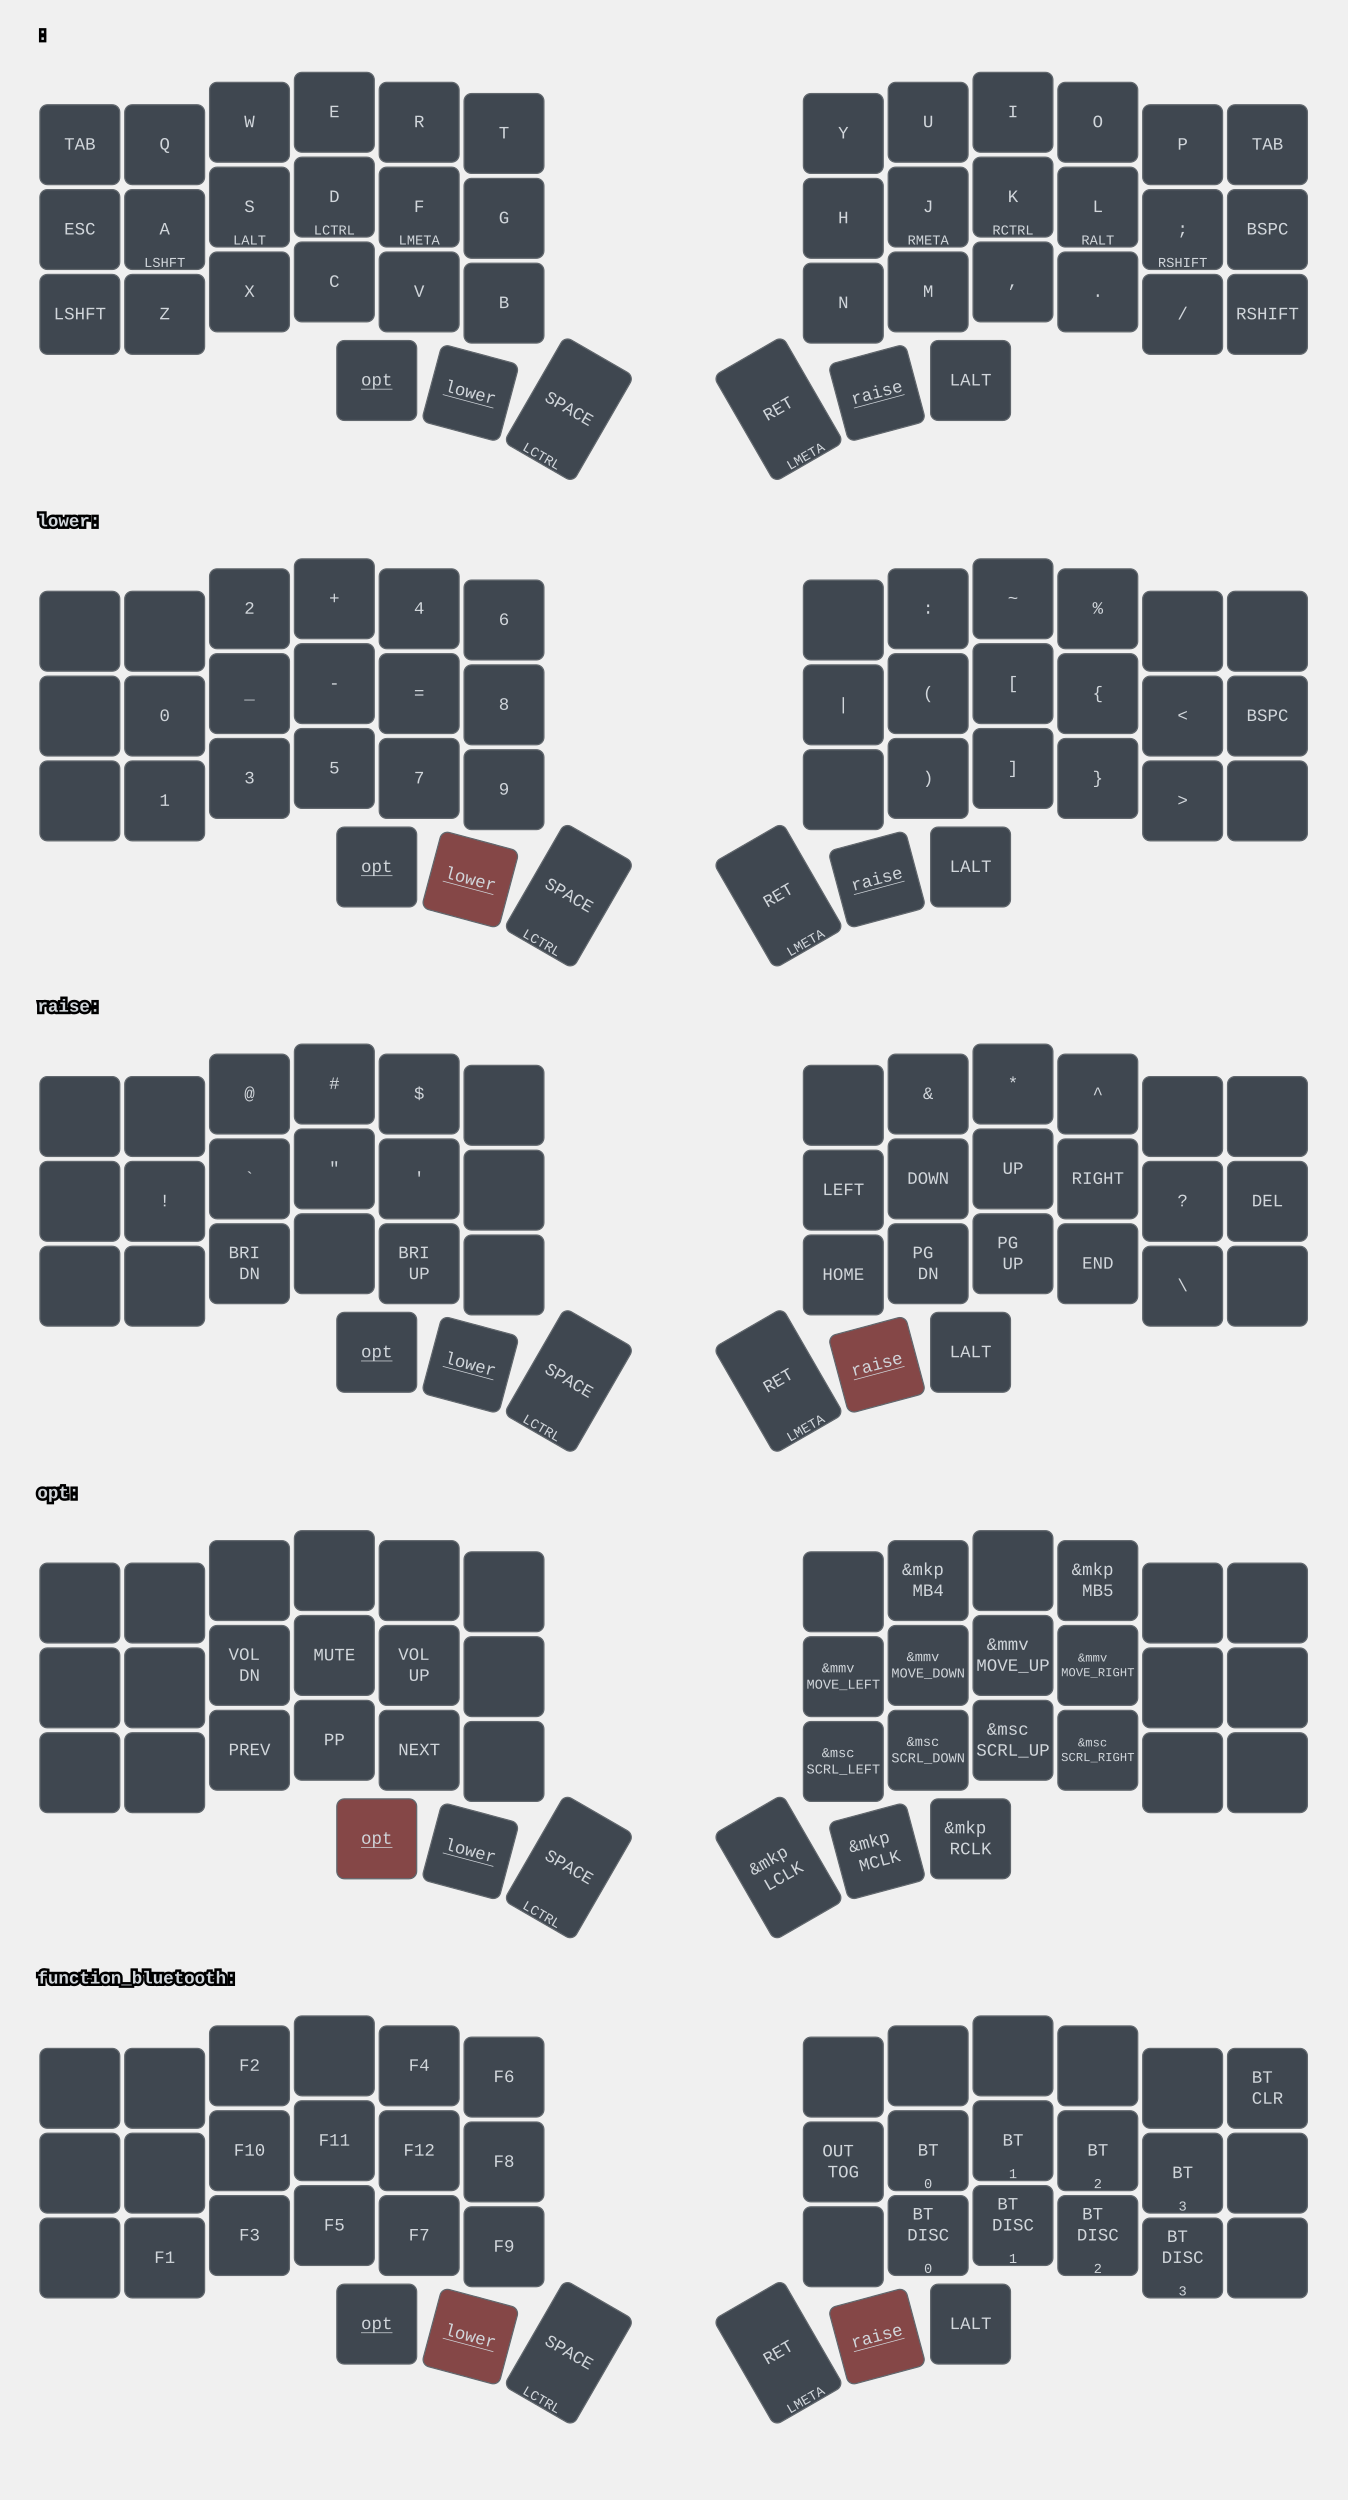
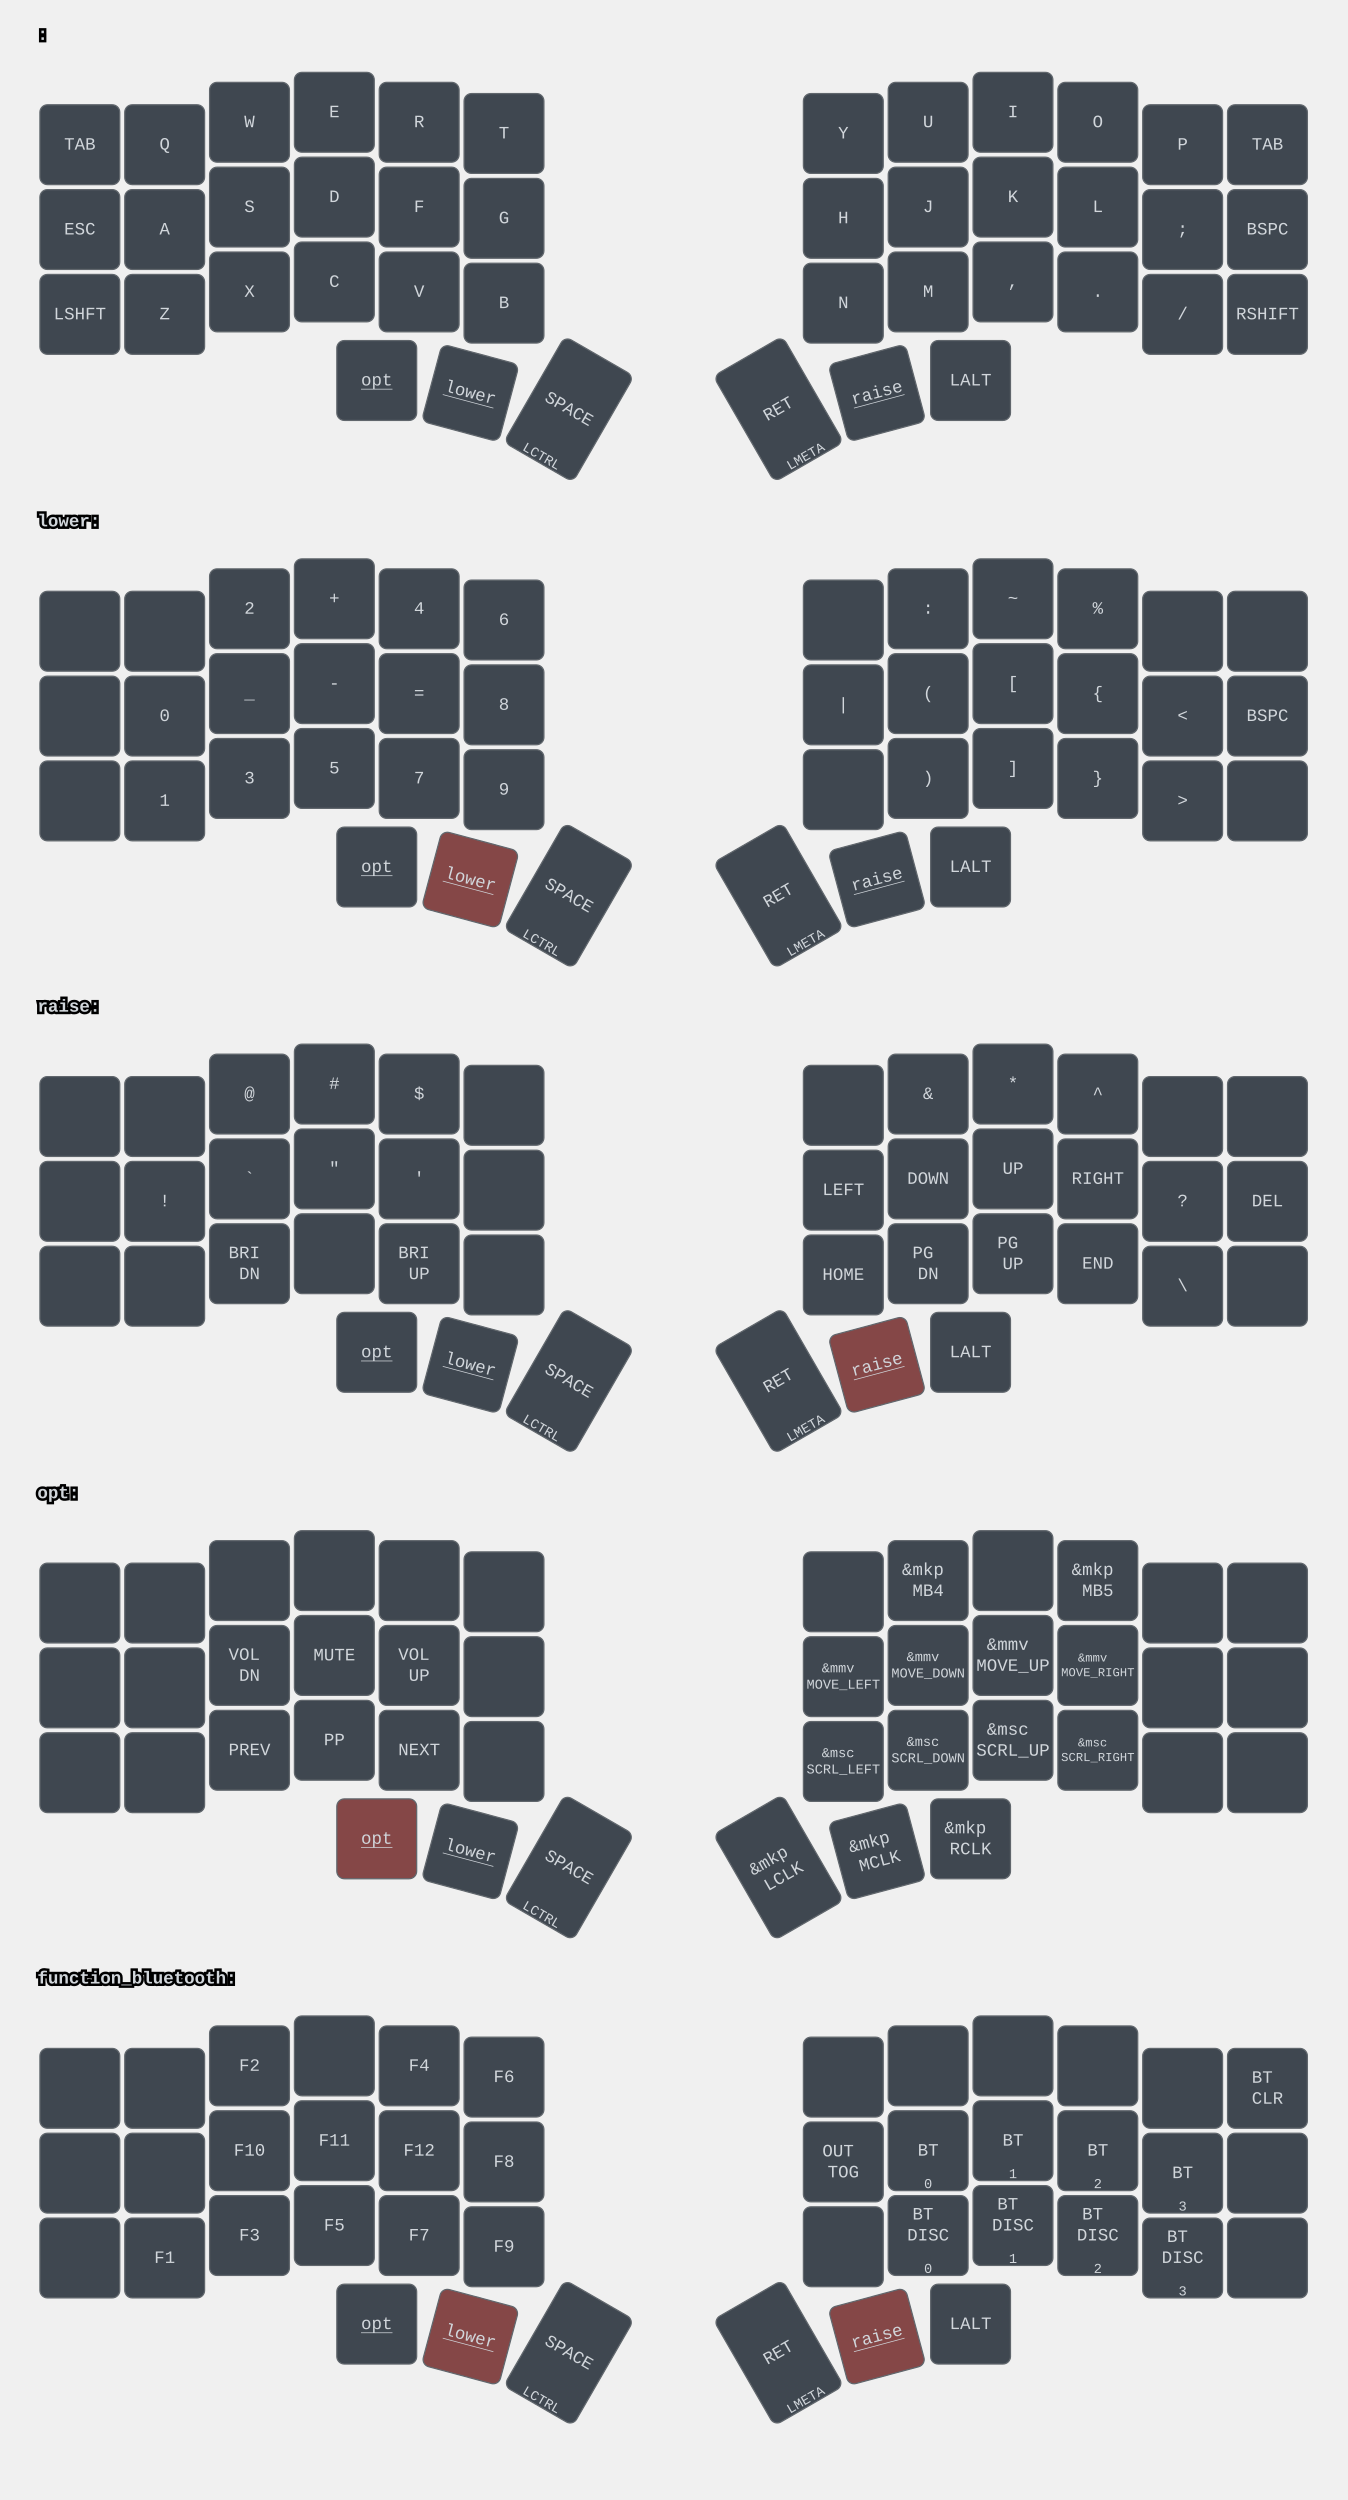
<svg xmlns="http://www.w3.org/2000/svg" width="1080" height="2004" viewBox="0 0 1080 2004" class="keymap">
  <style>/* inherit to force styles through use tags */
svg path {
    fill: inherit;
}

/* font and background color specifications */
svg.keymap {
    font-family: SFMono-Regular,Consolas,Liberation Mono,Menlo,monospace;
    font-size: 14px;
    font-kerning: normal;
    text-rendering: optimizeLegibility;
    fill: #24292e;
}

/* default key styling */
rect.key {
    fill: #f6f8fa;
}

rect.key, rect.combo {
    stroke: #c9cccf;
    stroke-width: 1;
}

/* default key side styling, only used is draw_key_sides is set */
rect.side {
    filter: brightness(90%);
}

/* color accent for combo boxes */
rect.combo, rect.combo-separate {
    fill: #cdf;
}

/* color accent for held keys */
rect.held, rect.combo.held {
    fill: #fdd;
}

/* color accent for ghost (optional) keys */
rect.ghost, rect.combo.ghost {
    stroke-dasharray: 4, 4;
    stroke-width: 2;
}

text {
    text-anchor: middle;
    dominant-baseline: middle;
}

/* styling for layer labels */
text.label {
    font-weight: bold;
    text-anchor: start;
    stroke: white;
    stroke-width: 4;
    paint-order: stroke;
}

/* styling for optional footer */
text.footer {
    text-anchor: end;
    dominant-baseline: auto;
    stroke: white;
    stroke-width: 4;
    paint-order: stroke;
}

/* styling for combo tap, and key non-tap label text */
text.combo, text.hold, text.shifted, text.left, text.right {
    font-size: 11px;
}

text.hold {
    text-anchor: middle;
    dominant-baseline: auto;
}

text.shifted {
    text-anchor: middle;
    dominant-baseline: hanging;
}

text.left {
    text-anchor: start;
}

text.right {
    text-anchor: end;
}

text.layer-activator {
    text-decoration: underline;
}

/* styling for hold/shifted label text in combo box */
text.combo.hold, text.combo.shifted, text.combo.left, text.combo.right {
    font-size: 8px;
}

/* lighter symbol for transparent keys */
text.trans {
    fill: #7b7e81;
}

/* styling for combo dendrons */
path.combo {
    stroke-width: 1;
    stroke: gray;
    fill: none;
}

/* Start Tabler Icons Cleanup */
/* cannot use height/width with glyphs */
.icon-tabler &gt; path {
    fill: inherit;
    stroke: inherit;
    stroke-width: 2;
}
/* hide tabler's default box */
.icon-tabler &gt; path[stroke="none"][fill="none"] {
    visibility: hidden;
}
/* End Tabler Icons Cleanup */

svg.keymap { fill: #d1d6db; }
rect.key { fill: #3f4750; }
rect.key, rect.combo { stroke: #60666c; }
rect.combo, rect.combo-separate { fill: #1f3d7a; }
rect.held, rect.combo.held { fill: #854747; }
text.label, text.footer { stroke: black; }
text.trans { fill: #7e8184; }
path.combo { stroke: #7f7f7f; }
</style>
  <g transform="translate(30, 0)" class="layer- ">
    <text x="0" y="28" class="label" id="x_x"> :</text>
    <g transform="translate(0, 56)">
      <g transform="translate(34, 60)" class="key keypos-0">
        <rect rx="6" ry="6" x="-32" y="-32" width="64" height="64" class="key" />
        <text x="0" y="0" class="key tap">TAB</text>
      </g>
      <g transform="translate(102, 60)" class="key keypos-1">
        <rect rx="6" ry="6" x="-32" y="-32" width="64" height="64" class="key" />
        <text x="0" y="0" class="key tap">Q</text>
      </g>
      <g transform="translate(170, 42)" class="key keypos-2">
        <rect rx="6" ry="6" x="-32" y="-32" width="64" height="64" class="key" />
        <text x="0" y="0" class="key tap">W</text>
      </g>
      <g transform="translate(238, 34)" class="key keypos-3">
        <rect rx="6" ry="6" x="-32" y="-32" width="64" height="64" class="key" />
        <text x="0" y="0" class="key tap">E</text>
      </g>
      <g transform="translate(306, 42)" class="key keypos-4">
        <rect rx="6" ry="6" x="-32" y="-32" width="64" height="64" class="key" />
        <text x="0" y="0" class="key tap">R</text>
      </g>
      <g transform="translate(374, 51)" class="key keypos-5">
        <rect rx="6" ry="6" x="-32" y="-32" width="64" height="64" class="key" />
        <text x="0" y="0" class="key tap">T</text>
      </g>
      <g transform="translate(646, 51)" class="key keypos-6">
        <rect rx="6" ry="6" x="-32" y="-32" width="64" height="64" class="key" />
        <text x="0" y="0" class="key tap">Y</text>
      </g>
      <g transform="translate(714, 42)" class="key keypos-7">
        <rect rx="6" ry="6" x="-32" y="-32" width="64" height="64" class="key" />
        <text x="0" y="0" class="key tap">U</text>
      </g>
      <g transform="translate(782, 34)" class="key keypos-8">
        <rect rx="6" ry="6" x="-32" y="-32" width="64" height="64" class="key" />
        <text x="0" y="0" class="key tap">I</text>
      </g>
      <g transform="translate(850, 42)" class="key keypos-9">
        <rect rx="6" ry="6" x="-32" y="-32" width="64" height="64" class="key" />
        <text x="0" y="0" class="key tap">O</text>
      </g>
      <g transform="translate(918, 60)" class="key keypos-10">
        <rect rx="6" ry="6" x="-32" y="-32" width="64" height="64" class="key" />
        <text x="0" y="0" class="key tap">P</text>
      </g>
      <g transform="translate(986, 60)" class="key keypos-11">
        <rect rx="6" ry="6" x="-32" y="-32" width="64" height="64" class="key" />
        <text x="0" y="0" class="key tap">TAB</text>
      </g>
      <g transform="translate(34, 128)" class="key keypos-12">
        <rect rx="6" ry="6" x="-32" y="-32" width="64" height="64" class="key" />
        <text x="0" y="0" class="key tap">ESC</text>
      </g>
      <g transform="translate(102, 128)" class="key keypos-13">
        <rect rx="6" ry="6" x="-32" y="-32" width="64" height="64" class="key" />
        <text x="0" y="0" class="key tap">A</text>
-         <text x="0" y="30" class="key hold">LSHFT</text>
      </g>
      <g transform="translate(170, 110)" class="key keypos-14">
        <rect rx="6" ry="6" x="-32" y="-32" width="64" height="64" class="key" />
        <text x="0" y="0" class="key tap">S</text>
-         <text x="0" y="30" class="key hold">LALT</text>
      </g>
      <g transform="translate(238, 102)" class="key keypos-15">
        <rect rx="6" ry="6" x="-32" y="-32" width="64" height="64" class="key" />
        <text x="0" y="0" class="key tap">D</text>
-         <text x="0" y="30" class="key hold">LCTRL</text>
      </g>
      <g transform="translate(306, 110)" class="key keypos-16">
        <rect rx="6" ry="6" x="-32" y="-32" width="64" height="64" class="key" />
        <text x="0" y="0" class="key tap">F</text>
-         <text x="0" y="30" class="key hold">LMETA</text>
      </g>
      <g transform="translate(374, 119)" class="key keypos-17">
        <rect rx="6" ry="6" x="-32" y="-32" width="64" height="64" class="key" />
        <text x="0" y="0" class="key tap">G</text>
      </g>
      <g transform="translate(646, 119)" class="key keypos-18">
        <rect rx="6" ry="6" x="-32" y="-32" width="64" height="64" class="key" />
        <text x="0" y="0" class="key tap">H</text>
      </g>
      <g transform="translate(714, 110)" class="key keypos-19">
        <rect rx="6" ry="6" x="-32" y="-32" width="64" height="64" class="key" />
        <text x="0" y="0" class="key tap">J</text>
-         <text x="0" y="30" class="key hold">RMETA</text>
      </g>
      <g transform="translate(782, 102)" class="key keypos-20">
        <rect rx="6" ry="6" x="-32" y="-32" width="64" height="64" class="key" />
        <text x="0" y="0" class="key tap">K</text>
-         <text x="0" y="30" class="key hold">RCTRL</text>
      </g>
      <g transform="translate(850, 110)" class="key keypos-21">
        <rect rx="6" ry="6" x="-32" y="-32" width="64" height="64" class="key" />
        <text x="0" y="0" class="key tap">L</text>
-         <text x="0" y="30" class="key hold">RALT</text>
      </g>
      <g transform="translate(918, 128)" class="key keypos-22">
        <rect rx="6" ry="6" x="-32" y="-32" width="64" height="64" class="key" />
        <text x="0" y="0" class="key tap">;</text>
-         <text x="0" y="30" class="key hold">RSHIFT</text>
      </g>
      <g transform="translate(986, 128)" class="key keypos-23">
        <rect rx="6" ry="6" x="-32" y="-32" width="64" height="64" class="key" />
        <text x="0" y="0" class="key tap">BSPC</text>
      </g>
      <g transform="translate(34, 196)" class="key keypos-24">
        <rect rx="6" ry="6" x="-32" y="-32" width="64" height="64" class="key" />
        <text x="0" y="0" class="key tap">LSHFT</text>
      </g>
      <g transform="translate(102, 196)" class="key keypos-25">
        <rect rx="6" ry="6" x="-32" y="-32" width="64" height="64" class="key" />
        <text x="0" y="0" class="key tap">Z</text>
      </g>
      <g transform="translate(170, 178)" class="key keypos-26">
        <rect rx="6" ry="6" x="-32" y="-32" width="64" height="64" class="key" />
        <text x="0" y="0" class="key tap">X</text>
      </g>
      <g transform="translate(238, 170)" class="key keypos-27">
        <rect rx="6" ry="6" x="-32" y="-32" width="64" height="64" class="key" />
        <text x="0" y="0" class="key tap">C</text>
      </g>
      <g transform="translate(306, 178)" class="key keypos-28">
        <rect rx="6" ry="6" x="-32" y="-32" width="64" height="64" class="key" />
        <text x="0" y="0" class="key tap">V</text>
      </g>
      <g transform="translate(374, 187)" class="key keypos-29">
        <rect rx="6" ry="6" x="-32" y="-32" width="64" height="64" class="key" />
        <text x="0" y="0" class="key tap">B</text>
      </g>
      <g transform="translate(646, 187)" class="key keypos-30">
        <rect rx="6" ry="6" x="-32" y="-32" width="64" height="64" class="key" />
        <text x="0" y="0" class="key tap">N</text>
      </g>
      <g transform="translate(714, 178)" class="key keypos-31">
        <rect rx="6" ry="6" x="-32" y="-32" width="64" height="64" class="key" />
        <text x="0" y="0" class="key tap">M</text>
      </g>
      <g transform="translate(782, 170)" class="key keypos-32">
        <rect rx="6" ry="6" x="-32" y="-32" width="64" height="64" class="key" />
        <text x="0" y="0" class="key tap">,</text>
      </g>
      <g transform="translate(850, 178)" class="key keypos-33">
        <rect rx="6" ry="6" x="-32" y="-32" width="64" height="64" class="key" />
        <text x="0" y="0" class="key tap">.</text>
      </g>
      <g transform="translate(918, 196)" class="key keypos-34">
        <rect rx="6" ry="6" x="-32" y="-32" width="64" height="64" class="key" />
        <text x="0" y="0" class="key tap">/</text>
      </g>
      <g transform="translate(986, 196)" class="key keypos-35">
        <rect rx="6" ry="6" x="-32" y="-32" width="64" height="64" class="key" />
        <text x="0" y="0" class="key tap">RSHIFT</text>
      </g>
      <g transform="translate(272, 249)" class="key keypos-36">
        <rect rx="6" ry="6" x="-32" y="-32" width="64" height="64" class="key" />
        <a href="#opt">
          <text x="0" y="0" class="key tap layer-activator">opt</text>
        </a>
      </g>
      <g transform="translate(347, 259) rotate(15.0)" class="key keypos-37">
        <rect rx="6" ry="6" x="-32" y="-32" width="64" height="64" class="key" />
        <a href="#lower">
          <text x="0" y="0" class="key tap layer-activator">lower</text>
        </a>
      </g>
      <g transform="translate(426, 272) rotate(30.0)" class="key keypos-38">
        <rect rx="6" ry="6" x="-32" y="-49" width="64" height="98" class="key" />
        <text x="0" y="0" class="key tap">SPACE</text>
        <text x="0" y="47" class="key hold">LCTRL</text>
      </g>
      <g transform="translate(594, 272) rotate(-30.0)" class="key keypos-39">
        <rect rx="6" ry="6" x="-32" y="-49" width="64" height="98" class="key" />
        <text x="0" y="0" class="key tap">RET</text>
        <text x="0" y="47" class="key hold">LMETA</text>
      </g>
      <g transform="translate(673, 259) rotate(-15.0)" class="key keypos-40">
        <rect rx="6" ry="6" x="-32" y="-32" width="64" height="64" class="key" />
        <a href="#raise">
          <text x="0" y="0" class="key tap layer-activator">raise</text>
        </a>
      </g>
      <g transform="translate(748, 249)" class="key keypos-41">
        <rect rx="6" ry="6" x="-32" y="-32" width="64" height="64" class="key" />
        <text x="0" y="0" class="key tap">LALT</text>
      </g>
    </g>
  </g>
  <g transform="translate(30, 390)" class="layer-lower">
    <text x="0" y="28" class="label" id="lower">lower:</text>
    <g transform="translate(0, 56)">
      <g transform="translate(34, 60)" class="key keypos-0">
        <rect rx="6" ry="6" x="-32" y="-32" width="64" height="64" class="key" />
      </g>
      <g transform="translate(102, 60)" class="key keypos-1">
        <rect rx="6" ry="6" x="-32" y="-32" width="64" height="64" class="key" />
      </g>
      <g transform="translate(170, 42)" class="key keypos-2">
        <rect rx="6" ry="6" x="-32" y="-32" width="64" height="64" class="key" />
        <text x="0" y="0" class="key tap">2</text>
      </g>
      <g transform="translate(238, 34)" class="key keypos-3">
        <rect rx="6" ry="6" x="-32" y="-32" width="64" height="64" class="key" />
        <text x="0" y="0" class="key tap">+</text>
      </g>
      <g transform="translate(306, 42)" class="key keypos-4">
        <rect rx="6" ry="6" x="-32" y="-32" width="64" height="64" class="key" />
        <text x="0" y="0" class="key tap">4</text>
      </g>
      <g transform="translate(374, 51)" class="key keypos-5">
        <rect rx="6" ry="6" x="-32" y="-32" width="64" height="64" class="key" />
        <text x="0" y="0" class="key tap">6</text>
      </g>
      <g transform="translate(646, 51)" class="key keypos-6">
        <rect rx="6" ry="6" x="-32" y="-32" width="64" height="64" class="key" />
      </g>
      <g transform="translate(714, 42)" class="key keypos-7">
        <rect rx="6" ry="6" x="-32" y="-32" width="64" height="64" class="key" />
        <text x="0" y="0" class="key tap">:</text>
      </g>
      <g transform="translate(782, 34)" class="key keypos-8">
        <rect rx="6" ry="6" x="-32" y="-32" width="64" height="64" class="key" />
        <text x="0" y="0" class="key tap">~</text>
      </g>
      <g transform="translate(850, 42)" class="key keypos-9">
        <rect rx="6" ry="6" x="-32" y="-32" width="64" height="64" class="key" />
        <text x="0" y="0" class="key tap">%</text>
      </g>
      <g transform="translate(918, 60)" class="key keypos-10">
        <rect rx="6" ry="6" x="-32" y="-32" width="64" height="64" class="key" />
      </g>
      <g transform="translate(986, 60)" class="key keypos-11">
        <rect rx="6" ry="6" x="-32" y="-32" width="64" height="64" class="key" />
      </g>
      <g transform="translate(34, 128)" class="key keypos-12">
        <rect rx="6" ry="6" x="-32" y="-32" width="64" height="64" class="key" />
      </g>
      <g transform="translate(102, 128)" class="key keypos-13">
        <rect rx="6" ry="6" x="-32" y="-32" width="64" height="64" class="key" />
        <text x="0" y="0" class="key tap">0</text>
      </g>
      <g transform="translate(170, 110)" class="key keypos-14">
        <rect rx="6" ry="6" x="-32" y="-32" width="64" height="64" class="key" />
        <text x="0" y="0" class="key tap">_</text>
      </g>
      <g transform="translate(238, 102)" class="key keypos-15">
        <rect rx="6" ry="6" x="-32" y="-32" width="64" height="64" class="key" />
        <text x="0" y="0" class="key tap">-</text>
      </g>
      <g transform="translate(306, 110)" class="key keypos-16">
        <rect rx="6" ry="6" x="-32" y="-32" width="64" height="64" class="key" />
        <text x="0" y="0" class="key tap">=</text>
      </g>
      <g transform="translate(374, 119)" class="key keypos-17">
        <rect rx="6" ry="6" x="-32" y="-32" width="64" height="64" class="key" />
        <text x="0" y="0" class="key tap">8</text>
      </g>
      <g transform="translate(646, 119)" class="key keypos-18">
        <rect rx="6" ry="6" x="-32" y="-32" width="64" height="64" class="key" />
        <text x="0" y="0" class="key tap">|</text>
      </g>
      <g transform="translate(714, 110)" class="key keypos-19">
        <rect rx="6" ry="6" x="-32" y="-32" width="64" height="64" class="key" />
        <text x="0" y="0" class="key tap">(</text>
      </g>
      <g transform="translate(782, 102)" class="key keypos-20">
        <rect rx="6" ry="6" x="-32" y="-32" width="64" height="64" class="key" />
        <text x="0" y="0" class="key tap">[</text>
      </g>
      <g transform="translate(850, 110)" class="key keypos-21">
        <rect rx="6" ry="6" x="-32" y="-32" width="64" height="64" class="key" />
        <text x="0" y="0" class="key tap">{</text>
      </g>
      <g transform="translate(918, 128)" class="key keypos-22">
        <rect rx="6" ry="6" x="-32" y="-32" width="64" height="64" class="key" />
        <text x="0" y="0" class="key tap">&lt;</text>
      </g>
      <g transform="translate(986, 128)" class="key keypos-23">
        <rect rx="6" ry="6" x="-32" y="-32" width="64" height="64" class="key" />
        <text x="0" y="0" class="key tap">BSPC</text>
      </g>
      <g transform="translate(34, 196)" class="key keypos-24">
        <rect rx="6" ry="6" x="-32" y="-32" width="64" height="64" class="key" />
      </g>
      <g transform="translate(102, 196)" class="key keypos-25">
        <rect rx="6" ry="6" x="-32" y="-32" width="64" height="64" class="key" />
        <text x="0" y="0" class="key tap">1</text>
      </g>
      <g transform="translate(170, 178)" class="key keypos-26">
        <rect rx="6" ry="6" x="-32" y="-32" width="64" height="64" class="key" />
        <text x="0" y="0" class="key tap">3</text>
      </g>
      <g transform="translate(238, 170)" class="key keypos-27">
        <rect rx="6" ry="6" x="-32" y="-32" width="64" height="64" class="key" />
        <text x="0" y="0" class="key tap">5</text>
      </g>
      <g transform="translate(306, 178)" class="key keypos-28">
        <rect rx="6" ry="6" x="-32" y="-32" width="64" height="64" class="key" />
        <text x="0" y="0" class="key tap">7</text>
      </g>
      <g transform="translate(374, 187)" class="key keypos-29">
        <rect rx="6" ry="6" x="-32" y="-32" width="64" height="64" class="key" />
        <text x="0" y="0" class="key tap">9</text>
      </g>
      <g transform="translate(646, 187)" class="key keypos-30">
        <rect rx="6" ry="6" x="-32" y="-32" width="64" height="64" class="key" />
      </g>
      <g transform="translate(714, 178)" class="key keypos-31">
        <rect rx="6" ry="6" x="-32" y="-32" width="64" height="64" class="key" />
        <text x="0" y="0" class="key tap">)</text>
      </g>
      <g transform="translate(782, 170)" class="key keypos-32">
        <rect rx="6" ry="6" x="-32" y="-32" width="64" height="64" class="key" />
        <text x="0" y="0" class="key tap">]</text>
      </g>
      <g transform="translate(850, 178)" class="key keypos-33">
        <rect rx="6" ry="6" x="-32" y="-32" width="64" height="64" class="key" />
        <text x="0" y="0" class="key tap">}</text>
      </g>
      <g transform="translate(918, 196)" class="key keypos-34">
        <rect rx="6" ry="6" x="-32" y="-32" width="64" height="64" class="key" />
        <text x="0" y="0" class="key tap">&gt;</text>
      </g>
      <g transform="translate(986, 196)" class="key keypos-35">
        <rect rx="6" ry="6" x="-32" y="-32" width="64" height="64" class="key" />
      </g>
      <g transform="translate(272, 249)" class="key keypos-36">
        <rect rx="6" ry="6" x="-32" y="-32" width="64" height="64" class="key" />
        <a href="#opt">
          <text x="0" y="0" class="key tap layer-activator">opt</text>
        </a>
      </g>
      <g transform="translate(347, 259) rotate(15.0)" class="key held keypos-37">
        <rect rx="6" ry="6" x="-32" y="-32" width="64" height="64" class="key held" />
        <a href="#lower">
          <text x="0" y="0" class="key held tap layer-activator">lower</text>
        </a>
      </g>
      <g transform="translate(426, 272) rotate(30.0)" class="key keypos-38">
        <rect rx="6" ry="6" x="-32" y="-49" width="64" height="98" class="key" />
        <text x="0" y="0" class="key tap">SPACE</text>
        <text x="0" y="47" class="key hold">LCTRL</text>
      </g>
      <g transform="translate(594, 272) rotate(-30.0)" class="key keypos-39">
        <rect rx="6" ry="6" x="-32" y="-49" width="64" height="98" class="key" />
        <text x="0" y="0" class="key tap">RET</text>
        <text x="0" y="47" class="key hold">LMETA</text>
      </g>
      <g transform="translate(673, 259) rotate(-15.0)" class="key keypos-40">
        <rect rx="6" ry="6" x="-32" y="-32" width="64" height="64" class="key" />
        <a href="#raise">
          <text x="0" y="0" class="key tap layer-activator">raise</text>
        </a>
      </g>
      <g transform="translate(748, 249)" class="key keypos-41">
        <rect rx="6" ry="6" x="-32" y="-32" width="64" height="64" class="key" />
        <text x="0" y="0" class="key tap">LALT</text>
      </g>
    </g>
  </g>
  <g transform="translate(30, 779)" class="layer-raise">
    <text x="0" y="28" class="label" id="raise">raise:</text>
    <g transform="translate(0, 56)">
      <g transform="translate(34, 60)" class="key keypos-0">
        <rect rx="6" ry="6" x="-32" y="-32" width="64" height="64" class="key" />
      </g>
      <g transform="translate(102, 60)" class="key keypos-1">
        <rect rx="6" ry="6" x="-32" y="-32" width="64" height="64" class="key" />
      </g>
      <g transform="translate(170, 42)" class="key keypos-2">
        <rect rx="6" ry="6" x="-32" y="-32" width="64" height="64" class="key" />
        <text x="0" y="0" class="key tap">@</text>
      </g>
      <g transform="translate(238, 34)" class="key keypos-3">
        <rect rx="6" ry="6" x="-32" y="-32" width="64" height="64" class="key" />
        <text x="0" y="0" class="key tap">#</text>
      </g>
      <g transform="translate(306, 42)" class="key keypos-4">
        <rect rx="6" ry="6" x="-32" y="-32" width="64" height="64" class="key" />
        <text x="0" y="0" class="key tap">$</text>
      </g>
      <g transform="translate(374, 51)" class="key keypos-5">
        <rect rx="6" ry="6" x="-32" y="-32" width="64" height="64" class="key" />
      </g>
      <g transform="translate(646, 51)" class="key keypos-6">
        <rect rx="6" ry="6" x="-32" y="-32" width="64" height="64" class="key" />
      </g>
      <g transform="translate(714, 42)" class="key keypos-7">
        <rect rx="6" ry="6" x="-32" y="-32" width="64" height="64" class="key" />
        <text x="0" y="0" class="key tap">&amp;</text>
      </g>
      <g transform="translate(782, 34)" class="key keypos-8">
        <rect rx="6" ry="6" x="-32" y="-32" width="64" height="64" class="key" />
        <text x="0" y="0" class="key tap">*</text>
      </g>
      <g transform="translate(850, 42)" class="key keypos-9">
        <rect rx="6" ry="6" x="-32" y="-32" width="64" height="64" class="key" />
        <text x="0" y="0" class="key tap">^</text>
      </g>
      <g transform="translate(918, 60)" class="key keypos-10">
        <rect rx="6" ry="6" x="-32" y="-32" width="64" height="64" class="key" />
      </g>
      <g transform="translate(986, 60)" class="key keypos-11">
        <rect rx="6" ry="6" x="-32" y="-32" width="64" height="64" class="key" />
      </g>
      <g transform="translate(34, 128)" class="key keypos-12">
        <rect rx="6" ry="6" x="-32" y="-32" width="64" height="64" class="key" />
      </g>
      <g transform="translate(102, 128)" class="key keypos-13">
        <rect rx="6" ry="6" x="-32" y="-32" width="64" height="64" class="key" />
        <text x="0" y="0" class="key tap">!</text>
      </g>
      <g transform="translate(170, 110)" class="key keypos-14">
        <rect rx="6" ry="6" x="-32" y="-32" width="64" height="64" class="key" />
        <text x="0" y="0" class="key tap">`</text>
      </g>
      <g transform="translate(238, 102)" class="key keypos-15">
        <rect rx="6" ry="6" x="-32" y="-32" width="64" height="64" class="key" />
        <text x="0" y="0" class="key tap">"</text>
      </g>
      <g transform="translate(306, 110)" class="key keypos-16">
        <rect rx="6" ry="6" x="-32" y="-32" width="64" height="64" class="key" />
        <text x="0" y="0" class="key tap">'</text>
      </g>
      <g transform="translate(374, 119)" class="key keypos-17">
        <rect rx="6" ry="6" x="-32" y="-32" width="64" height="64" class="key" />
      </g>
      <g transform="translate(646, 119)" class="key keypos-18">
        <rect rx="6" ry="6" x="-32" y="-32" width="64" height="64" class="key" />
        <text x="0" y="0" class="key tap">LEFT</text>
      </g>
      <g transform="translate(714, 110)" class="key keypos-19">
        <rect rx="6" ry="6" x="-32" y="-32" width="64" height="64" class="key" />
        <text x="0" y="0" class="key tap">DOWN</text>
      </g>
      <g transform="translate(782, 102)" class="key keypos-20">
        <rect rx="6" ry="6" x="-32" y="-32" width="64" height="64" class="key" />
        <text x="0" y="0" class="key tap">UP</text>
      </g>
      <g transform="translate(850, 110)" class="key keypos-21">
        <rect rx="6" ry="6" x="-32" y="-32" width="64" height="64" class="key" />
        <text x="0" y="0" class="key tap">RIGHT</text>
      </g>
      <g transform="translate(918, 128)" class="key keypos-22">
        <rect rx="6" ry="6" x="-32" y="-32" width="64" height="64" class="key" />
        <text x="0" y="0" class="key tap">?</text>
      </g>
      <g transform="translate(986, 128)" class="key keypos-23">
        <rect rx="6" ry="6" x="-32" y="-32" width="64" height="64" class="key" />
        <text x="0" y="0" class="key tap">DEL</text>
      </g>
      <g transform="translate(34, 196)" class="key keypos-24">
        <rect rx="6" ry="6" x="-32" y="-32" width="64" height="64" class="key" />
      </g>
      <g transform="translate(102, 196)" class="key keypos-25">
        <rect rx="6" ry="6" x="-32" y="-32" width="64" height="64" class="key" />
      </g>
      <g transform="translate(170, 178)" class="key keypos-26">
        <rect rx="6" ry="6" x="-32" y="-32" width="64" height="64" class="key" />
        <text x="0" y="0" class="key tap">
          <tspan x="0" dy="-0.6em">BRI</tspan>
          <tspan x="0" dy="1.2em">DN</tspan>
        </text>
      </g>
      <g transform="translate(238, 170)" class="key keypos-27">
        <rect rx="6" ry="6" x="-32" y="-32" width="64" height="64" class="key" />
      </g>
      <g transform="translate(306, 178)" class="key keypos-28">
        <rect rx="6" ry="6" x="-32" y="-32" width="64" height="64" class="key" />
        <text x="0" y="0" class="key tap">
          <tspan x="0" dy="-0.6em">BRI</tspan>
          <tspan x="0" dy="1.2em">UP</tspan>
        </text>
      </g>
      <g transform="translate(374, 187)" class="key keypos-29">
        <rect rx="6" ry="6" x="-32" y="-32" width="64" height="64" class="key" />
      </g>
      <g transform="translate(646, 187)" class="key keypos-30">
        <rect rx="6" ry="6" x="-32" y="-32" width="64" height="64" class="key" />
        <text x="0" y="0" class="key tap">HOME</text>
      </g>
      <g transform="translate(714, 178)" class="key keypos-31">
        <rect rx="6" ry="6" x="-32" y="-32" width="64" height="64" class="key" />
        <text x="0" y="0" class="key tap">
          <tspan x="0" dy="-0.6em">PG</tspan>
          <tspan x="0" dy="1.2em">DN</tspan>
        </text>
      </g>
      <g transform="translate(782, 170)" class="key keypos-32">
        <rect rx="6" ry="6" x="-32" y="-32" width="64" height="64" class="key" />
        <text x="0" y="0" class="key tap">
          <tspan x="0" dy="-0.6em">PG</tspan>
          <tspan x="0" dy="1.2em">UP</tspan>
        </text>
      </g>
      <g transform="translate(850, 178)" class="key keypos-33">
        <rect rx="6" ry="6" x="-32" y="-32" width="64" height="64" class="key" />
        <text x="0" y="0" class="key tap">END</text>
      </g>
      <g transform="translate(918, 196)" class="key keypos-34">
        <rect rx="6" ry="6" x="-32" y="-32" width="64" height="64" class="key" />
        <text x="0" y="0" class="key tap">\</text>
      </g>
      <g transform="translate(986, 196)" class="key keypos-35">
        <rect rx="6" ry="6" x="-32" y="-32" width="64" height="64" class="key" />
      </g>
      <g transform="translate(272, 249)" class="key keypos-36">
        <rect rx="6" ry="6" x="-32" y="-32" width="64" height="64" class="key" />
        <a href="#opt">
          <text x="0" y="0" class="key tap layer-activator">opt</text>
        </a>
      </g>
      <g transform="translate(347, 259) rotate(15.0)" class="key keypos-37">
        <rect rx="6" ry="6" x="-32" y="-32" width="64" height="64" class="key" />
        <a href="#lower">
          <text x="0" y="0" class="key tap layer-activator">lower</text>
        </a>
      </g>
      <g transform="translate(426, 272) rotate(30.0)" class="key keypos-38">
        <rect rx="6" ry="6" x="-32" y="-49" width="64" height="98" class="key" />
        <text x="0" y="0" class="key tap">SPACE</text>
        <text x="0" y="47" class="key hold">LCTRL</text>
      </g>
      <g transform="translate(594, 272) rotate(-30.0)" class="key keypos-39">
        <rect rx="6" ry="6" x="-32" y="-49" width="64" height="98" class="key" />
        <text x="0" y="0" class="key tap">RET</text>
        <text x="0" y="47" class="key hold">LMETA</text>
      </g>
      <g transform="translate(673, 259) rotate(-15.0)" class="key held keypos-40">
        <rect rx="6" ry="6" x="-32" y="-32" width="64" height="64" class="key held" />
        <a href="#raise">
          <text x="0" y="0" class="key held tap layer-activator">raise</text>
        </a>
      </g>
      <g transform="translate(748, 249)" class="key keypos-41">
        <rect rx="6" ry="6" x="-32" y="-32" width="64" height="64" class="key" />
        <text x="0" y="0" class="key tap">LALT</text>
      </g>
    </g>
  </g>
  <g transform="translate(30, 1169)" class="layer-opt">
    <text x="0" y="28" class="label" id="opt">opt:</text>
    <g transform="translate(0, 56)">
      <g transform="translate(34, 60)" class="key keypos-0">
        <rect rx="6" ry="6" x="-32" y="-32" width="64" height="64" class="key" />
      </g>
      <g transform="translate(102, 60)" class="key keypos-1">
        <rect rx="6" ry="6" x="-32" y="-32" width="64" height="64" class="key" />
      </g>
      <g transform="translate(170, 42)" class="key keypos-2">
        <rect rx="6" ry="6" x="-32" y="-32" width="64" height="64" class="key" />
      </g>
      <g transform="translate(238, 34)" class="key keypos-3">
        <rect rx="6" ry="6" x="-32" y="-32" width="64" height="64" class="key" />
      </g>
      <g transform="translate(306, 42)" class="key keypos-4">
        <rect rx="6" ry="6" x="-32" y="-32" width="64" height="64" class="key" />
      </g>
      <g transform="translate(374, 51)" class="key keypos-5">
        <rect rx="6" ry="6" x="-32" y="-32" width="64" height="64" class="key" />
      </g>
      <g transform="translate(646, 51)" class="key keypos-6">
        <rect rx="6" ry="6" x="-32" y="-32" width="64" height="64" class="key" />
      </g>
      <g transform="translate(714, 42)" class="key keypos-7">
        <rect rx="6" ry="6" x="-32" y="-32" width="64" height="64" class="key" />
        <text x="0" y="0" class="key tap">
          <tspan x="0" dy="-0.6em">&amp;mkp</tspan>
          <tspan x="0" dy="1.2em">MB4</tspan>
        </text>
      </g>
      <g transform="translate(782, 34)" class="key keypos-8">
        <rect rx="6" ry="6" x="-32" y="-32" width="64" height="64" class="key" />
      </g>
      <g transform="translate(850, 42)" class="key keypos-9">
        <rect rx="6" ry="6" x="-32" y="-32" width="64" height="64" class="key" />
        <text x="0" y="0" class="key tap">
          <tspan x="0" dy="-0.6em">&amp;mkp</tspan>
          <tspan x="0" dy="1.2em">MB5</tspan>
        </text>
      </g>
      <g transform="translate(918, 60)" class="key keypos-10">
        <rect rx="6" ry="6" x="-32" y="-32" width="64" height="64" class="key" />
      </g>
      <g transform="translate(986, 60)" class="key keypos-11">
        <rect rx="6" ry="6" x="-32" y="-32" width="64" height="64" class="key" />
      </g>
      <g transform="translate(34, 128)" class="key keypos-12">
        <rect rx="6" ry="6" x="-32" y="-32" width="64" height="64" class="key" />
      </g>
      <g transform="translate(102, 128)" class="key keypos-13">
        <rect rx="6" ry="6" x="-32" y="-32" width="64" height="64" class="key" />
      </g>
      <g transform="translate(170, 110)" class="key keypos-14">
        <rect rx="6" ry="6" x="-32" y="-32" width="64" height="64" class="key" />
        <text x="0" y="0" class="key tap">
          <tspan x="0" dy="-0.6em">VOL</tspan>
          <tspan x="0" dy="1.2em">DN</tspan>
        </text>
      </g>
      <g transform="translate(238, 102)" class="key keypos-15">
        <rect rx="6" ry="6" x="-32" y="-32" width="64" height="64" class="key" />
        <text x="0" y="0" class="key tap">MUTE</text>
      </g>
      <g transform="translate(306, 110)" class="key keypos-16">
        <rect rx="6" ry="6" x="-32" y="-32" width="64" height="64" class="key" />
        <text x="0" y="0" class="key tap">
          <tspan x="0" dy="-0.6em">VOL</tspan>
          <tspan x="0" dy="1.2em">UP</tspan>
        </text>
      </g>
      <g transform="translate(374, 119)" class="key keypos-17">
        <rect rx="6" ry="6" x="-32" y="-32" width="64" height="64" class="key" />
      </g>
      <g transform="translate(646, 119)" class="key keypos-18">
        <rect rx="6" ry="6" x="-32" y="-32" width="64" height="64" class="key" />
        <text x="0" y="0" class="key tap">
          <tspan x="0" dy="-0.6em" style="font-size: 78%">&amp;mmv</tspan>
          <tspan x="0" dy="1.2em" style="font-size: 78%">MOVE_LEFT</tspan>
        </text>
      </g>
      <g transform="translate(714, 110)" class="key keypos-19">
        <rect rx="6" ry="6" x="-32" y="-32" width="64" height="64" class="key" />
        <text x="0" y="0" class="key tap">
          <tspan x="0" dy="-0.6em" style="font-size: 78%">&amp;mmv</tspan>
          <tspan x="0" dy="1.2em" style="font-size: 78%">MOVE_DOWN</tspan>
        </text>
      </g>
      <g transform="translate(782, 102)" class="key keypos-20">
        <rect rx="6" ry="6" x="-32" y="-32" width="64" height="64" class="key" />
        <text x="0" y="0" class="key tap">
          <tspan x="0" dy="-0.6em">&amp;mmv</tspan>
          <tspan x="0" dy="1.2em">MOVE_UP</tspan>
        </text>
      </g>
      <g transform="translate(850, 110)" class="key keypos-21">
        <rect rx="6" ry="6" x="-32" y="-32" width="64" height="64" class="key" />
        <text x="0" y="0" class="key tap">
          <tspan x="0" dy="-0.6em" style="font-size: 70%">&amp;mmv</tspan>
          <tspan x="0" dy="1.2em" style="font-size: 70%">MOVE_RIGHT</tspan>
        </text>
      </g>
      <g transform="translate(918, 128)" class="key keypos-22">
        <rect rx="6" ry="6" x="-32" y="-32" width="64" height="64" class="key" />
      </g>
      <g transform="translate(986, 128)" class="key keypos-23">
        <rect rx="6" ry="6" x="-32" y="-32" width="64" height="64" class="key" />
      </g>
      <g transform="translate(34, 196)" class="key keypos-24">
        <rect rx="6" ry="6" x="-32" y="-32" width="64" height="64" class="key" />
      </g>
      <g transform="translate(102, 196)" class="key keypos-25">
        <rect rx="6" ry="6" x="-32" y="-32" width="64" height="64" class="key" />
      </g>
      <g transform="translate(170, 178)" class="key keypos-26">
        <rect rx="6" ry="6" x="-32" y="-32" width="64" height="64" class="key" />
        <text x="0" y="0" class="key tap">PREV</text>
      </g>
      <g transform="translate(238, 170)" class="key keypos-27">
        <rect rx="6" ry="6" x="-32" y="-32" width="64" height="64" class="key" />
        <text x="0" y="0" class="key tap">PP</text>
      </g>
      <g transform="translate(306, 178)" class="key keypos-28">
        <rect rx="6" ry="6" x="-32" y="-32" width="64" height="64" class="key" />
        <text x="0" y="0" class="key tap">NEXT</text>
      </g>
      <g transform="translate(374, 187)" class="key keypos-29">
        <rect rx="6" ry="6" x="-32" y="-32" width="64" height="64" class="key" />
      </g>
      <g transform="translate(646, 187)" class="key keypos-30">
        <rect rx="6" ry="6" x="-32" y="-32" width="64" height="64" class="key" />
        <text x="0" y="0" class="key tap">
          <tspan x="0" dy="-0.6em" style="font-size: 78%">&amp;msc</tspan>
          <tspan x="0" dy="1.2em" style="font-size: 78%">SCRL_LEFT</tspan>
        </text>
      </g>
      <g transform="translate(714, 178)" class="key keypos-31">
        <rect rx="6" ry="6" x="-32" y="-32" width="64" height="64" class="key" />
        <text x="0" y="0" class="key tap">
          <tspan x="0" dy="-0.6em" style="font-size: 78%">&amp;msc</tspan>
          <tspan x="0" dy="1.2em" style="font-size: 78%">SCRL_DOWN</tspan>
        </text>
      </g>
      <g transform="translate(782, 170)" class="key keypos-32">
        <rect rx="6" ry="6" x="-32" y="-32" width="64" height="64" class="key" />
        <text x="0" y="0" class="key tap">
          <tspan x="0" dy="-0.6em">&amp;msc</tspan>
          <tspan x="0" dy="1.2em">SCRL_UP</tspan>
        </text>
      </g>
      <g transform="translate(850, 178)" class="key keypos-33">
        <rect rx="6" ry="6" x="-32" y="-32" width="64" height="64" class="key" />
        <text x="0" y="0" class="key tap">
          <tspan x="0" dy="-0.6em" style="font-size: 70%">&amp;msc</tspan>
          <tspan x="0" dy="1.2em" style="font-size: 70%">SCRL_RIGHT</tspan>
        </text>
      </g>
      <g transform="translate(918, 196)" class="key keypos-34">
        <rect rx="6" ry="6" x="-32" y="-32" width="64" height="64" class="key" />
      </g>
      <g transform="translate(986, 196)" class="key keypos-35">
        <rect rx="6" ry="6" x="-32" y="-32" width="64" height="64" class="key" />
      </g>
      <g transform="translate(272, 249)" class="key held keypos-36">
        <rect rx="6" ry="6" x="-32" y="-32" width="64" height="64" class="key held" />
        <a href="#opt">
          <text x="0" y="0" class="key held tap layer-activator">opt</text>
        </a>
      </g>
      <g transform="translate(347, 259) rotate(15.0)" class="key keypos-37">
        <rect rx="6" ry="6" x="-32" y="-32" width="64" height="64" class="key" />
        <a href="#lower">
          <text x="0" y="0" class="key tap layer-activator">lower</text>
        </a>
      </g>
      <g transform="translate(426, 272) rotate(30.0)" class="key keypos-38">
        <rect rx="6" ry="6" x="-32" y="-49" width="64" height="98" class="key" />
        <text x="0" y="0" class="key tap">SPACE</text>
        <text x="0" y="47" class="key hold">LCTRL</text>
      </g>
      <g transform="translate(594, 272) rotate(-30.0)" class="key keypos-39">
        <rect rx="6" ry="6" x="-32" y="-49" width="64" height="98" class="key" />
        <text x="0" y="0" class="key tap">
          <tspan x="0" dy="-0.6em">&amp;mkp</tspan>
          <tspan x="0" dy="1.2em">LCLK</tspan>
        </text>
      </g>
      <g transform="translate(673, 259) rotate(-15.0)" class="key keypos-40">
        <rect rx="6" ry="6" x="-32" y="-32" width="64" height="64" class="key" />
        <text x="0" y="0" class="key tap">
          <tspan x="0" dy="-0.6em">&amp;mkp</tspan>
          <tspan x="0" dy="1.2em">MCLK</tspan>
        </text>
      </g>
      <g transform="translate(748, 249)" class="key keypos-41">
        <rect rx="6" ry="6" x="-32" y="-32" width="64" height="64" class="key" />
        <text x="0" y="0" class="key tap">
          <tspan x="0" dy="-0.6em">&amp;mkp</tspan>
          <tspan x="0" dy="1.2em">RCLK</tspan>
        </text>
      </g>
    </g>
  </g>
  <g transform="translate(30, 1558)" class="layer-function_bluetooth">
    <text x="0" y="28" class="label" id="function_bluetooth">function_bluetooth:</text>
    <g transform="translate(0, 56)">
      <g transform="translate(34, 60)" class="key keypos-0">
        <rect rx="6" ry="6" x="-32" y="-32" width="64" height="64" class="key" />
      </g>
      <g transform="translate(102, 60)" class="key keypos-1">
        <rect rx="6" ry="6" x="-32" y="-32" width="64" height="64" class="key" />
      </g>
      <g transform="translate(170, 42)" class="key keypos-2">
        <rect rx="6" ry="6" x="-32" y="-32" width="64" height="64" class="key" />
        <text x="0" y="0" class="key tap">F2</text>
      </g>
      <g transform="translate(238, 34)" class="key keypos-3">
        <rect rx="6" ry="6" x="-32" y="-32" width="64" height="64" class="key" />
      </g>
      <g transform="translate(306, 42)" class="key keypos-4">
        <rect rx="6" ry="6" x="-32" y="-32" width="64" height="64" class="key" />
        <text x="0" y="0" class="key tap">F4</text>
      </g>
      <g transform="translate(374, 51)" class="key keypos-5">
        <rect rx="6" ry="6" x="-32" y="-32" width="64" height="64" class="key" />
        <text x="0" y="0" class="key tap">F6</text>
      </g>
      <g transform="translate(646, 51)" class="key keypos-6">
        <rect rx="6" ry="6" x="-32" y="-32" width="64" height="64" class="key" />
      </g>
      <g transform="translate(714, 42)" class="key keypos-7">
        <rect rx="6" ry="6" x="-32" y="-32" width="64" height="64" class="key" />
      </g>
      <g transform="translate(782, 34)" class="key keypos-8">
        <rect rx="6" ry="6" x="-32" y="-32" width="64" height="64" class="key" />
      </g>
      <g transform="translate(850, 42)" class="key keypos-9">
        <rect rx="6" ry="6" x="-32" y="-32" width="64" height="64" class="key" />
      </g>
      <g transform="translate(918, 60)" class="key keypos-10">
        <rect rx="6" ry="6" x="-32" y="-32" width="64" height="64" class="key" />
      </g>
      <g transform="translate(986, 60)" class="key keypos-11">
        <rect rx="6" ry="6" x="-32" y="-32" width="64" height="64" class="key" />
        <text x="0" y="0" class="key tap">
          <tspan x="0" dy="-0.6em">BT</tspan>
          <tspan x="0" dy="1.2em">CLR</tspan>
        </text>
      </g>
      <g transform="translate(34, 128)" class="key keypos-12">
        <rect rx="6" ry="6" x="-32" y="-32" width="64" height="64" class="key" />
      </g>
      <g transform="translate(102, 128)" class="key keypos-13">
        <rect rx="6" ry="6" x="-32" y="-32" width="64" height="64" class="key" />
      </g>
      <g transform="translate(170, 110)" class="key keypos-14">
        <rect rx="6" ry="6" x="-32" y="-32" width="64" height="64" class="key" />
        <text x="0" y="0" class="key tap">F10</text>
      </g>
      <g transform="translate(238, 102)" class="key keypos-15">
        <rect rx="6" ry="6" x="-32" y="-32" width="64" height="64" class="key" />
        <text x="0" y="0" class="key tap">F11</text>
      </g>
      <g transform="translate(306, 110)" class="key keypos-16">
        <rect rx="6" ry="6" x="-32" y="-32" width="64" height="64" class="key" />
        <text x="0" y="0" class="key tap">F12</text>
      </g>
      <g transform="translate(374, 119)" class="key keypos-17">
        <rect rx="6" ry="6" x="-32" y="-32" width="64" height="64" class="key" />
        <text x="0" y="0" class="key tap">F8</text>
      </g>
      <g transform="translate(646, 119)" class="key keypos-18">
        <rect rx="6" ry="6" x="-32" y="-32" width="64" height="64" class="key" />
        <text x="0" y="0" class="key tap">
          <tspan x="0" dy="-0.6em">OUT</tspan>
          <tspan x="0" dy="1.2em">TOG</tspan>
        </text>
      </g>
      <g transform="translate(714, 110)" class="key keypos-19">
        <rect rx="6" ry="6" x="-32" y="-32" width="64" height="64" class="key" />
        <text x="0" y="0" class="key tap">BT</text>
        <text x="0" y="30" class="key hold">0</text>
      </g>
      <g transform="translate(782, 102)" class="key keypos-20">
        <rect rx="6" ry="6" x="-32" y="-32" width="64" height="64" class="key" />
        <text x="0" y="0" class="key tap">BT</text>
        <text x="0" y="30" class="key hold">1</text>
      </g>
      <g transform="translate(850, 110)" class="key keypos-21">
        <rect rx="6" ry="6" x="-32" y="-32" width="64" height="64" class="key" />
        <text x="0" y="0" class="key tap">BT</text>
        <text x="0" y="30" class="key hold">2</text>
      </g>
      <g transform="translate(918, 128)" class="key keypos-22">
        <rect rx="6" ry="6" x="-32" y="-32" width="64" height="64" class="key" />
        <text x="0" y="0" class="key tap">BT</text>
        <text x="0" y="30" class="key hold">3</text>
      </g>
      <g transform="translate(986, 128)" class="key keypos-23">
        <rect rx="6" ry="6" x="-32" y="-32" width="64" height="64" class="key" />
      </g>
      <g transform="translate(34, 196)" class="key keypos-24">
        <rect rx="6" ry="6" x="-32" y="-32" width="64" height="64" class="key" />
      </g>
      <g transform="translate(102, 196)" class="key keypos-25">
        <rect rx="6" ry="6" x="-32" y="-32" width="64" height="64" class="key" />
        <text x="0" y="0" class="key tap">F1</text>
      </g>
      <g transform="translate(170, 178)" class="key keypos-26">
        <rect rx="6" ry="6" x="-32" y="-32" width="64" height="64" class="key" />
        <text x="0" y="0" class="key tap">F3</text>
      </g>
      <g transform="translate(238, 170)" class="key keypos-27">
        <rect rx="6" ry="6" x="-32" y="-32" width="64" height="64" class="key" />
        <text x="0" y="0" class="key tap">F5</text>
      </g>
      <g transform="translate(306, 178)" class="key keypos-28">
        <rect rx="6" ry="6" x="-32" y="-32" width="64" height="64" class="key" />
        <text x="0" y="0" class="key tap">F7</text>
      </g>
      <g transform="translate(374, 187)" class="key keypos-29">
        <rect rx="6" ry="6" x="-32" y="-32" width="64" height="64" class="key" />
        <text x="0" y="0" class="key tap">F9</text>
      </g>
      <g transform="translate(646, 187)" class="key keypos-30">
        <rect rx="6" ry="6" x="-32" y="-32" width="64" height="64" class="key" />
      </g>
      <g transform="translate(714, 178)" class="key keypos-31">
        <rect rx="6" ry="6" x="-32" y="-32" width="64" height="64" class="key" />
        <text x="0" y="0" class="key tap">
          <tspan x="0" dy="-1.2em">BT</tspan>
          <tspan x="0" dy="1.2em">DISC</tspan>
        </text>
        <text x="0" y="30" class="key hold">0</text>
      </g>
      <g transform="translate(782, 170)" class="key keypos-32">
        <rect rx="6" ry="6" x="-32" y="-32" width="64" height="64" class="key" />
        <text x="0" y="0" class="key tap">
          <tspan x="0" dy="-1.2em">BT</tspan>
          <tspan x="0" dy="1.2em">DISC</tspan>
        </text>
        <text x="0" y="30" class="key hold">1</text>
      </g>
      <g transform="translate(850, 178)" class="key keypos-33">
        <rect rx="6" ry="6" x="-32" y="-32" width="64" height="64" class="key" />
        <text x="0" y="0" class="key tap">
          <tspan x="0" dy="-1.2em">BT</tspan>
          <tspan x="0" dy="1.2em">DISC</tspan>
        </text>
        <text x="0" y="30" class="key hold">2</text>
      </g>
      <g transform="translate(918, 196)" class="key keypos-34">
        <rect rx="6" ry="6" x="-32" y="-32" width="64" height="64" class="key" />
        <text x="0" y="0" class="key tap">
          <tspan x="0" dy="-1.2em">BT</tspan>
          <tspan x="0" dy="1.2em">DISC</tspan>
        </text>
        <text x="0" y="30" class="key hold">3</text>
      </g>
      <g transform="translate(986, 196)" class="key keypos-35">
        <rect rx="6" ry="6" x="-32" y="-32" width="64" height="64" class="key" />
      </g>
      <g transform="translate(272, 249)" class="key keypos-36">
        <rect rx="6" ry="6" x="-32" y="-32" width="64" height="64" class="key" />
        <a href="#opt">
          <text x="0" y="0" class="key tap layer-activator">opt</text>
        </a>
      </g>
      <g transform="translate(347, 259) rotate(15.0)" class="key held keypos-37">
        <rect rx="6" ry="6" x="-32" y="-32" width="64" height="64" class="key held" />
        <a href="#lower">
          <text x="0" y="0" class="key held tap layer-activator">lower</text>
        </a>
      </g>
      <g transform="translate(426, 272) rotate(30.0)" class="key keypos-38">
        <rect rx="6" ry="6" x="-32" y="-49" width="64" height="98" class="key" />
        <text x="0" y="0" class="key tap">SPACE</text>
        <text x="0" y="47" class="key hold">LCTRL</text>
      </g>
      <g transform="translate(594, 272) rotate(-30.0)" class="key keypos-39">
        <rect rx="6" ry="6" x="-32" y="-49" width="64" height="98" class="key" />
        <text x="0" y="0" class="key tap">RET</text>
        <text x="0" y="47" class="key hold">LMETA</text>
      </g>
      <g transform="translate(673, 259) rotate(-15.0)" class="key held keypos-40">
        <rect rx="6" ry="6" x="-32" y="-32" width="64" height="64" class="key held" />
        <a href="#raise">
          <text x="0" y="0" class="key held tap layer-activator">raise</text>
        </a>
      </g>
      <g transform="translate(748, 249)" class="key keypos-41">
        <rect rx="6" ry="6" x="-32" y="-32" width="64" height="64" class="key" />
        <text x="0" y="0" class="key tap">LALT</text>
      </g>
    </g>
  </g>
</svg>
